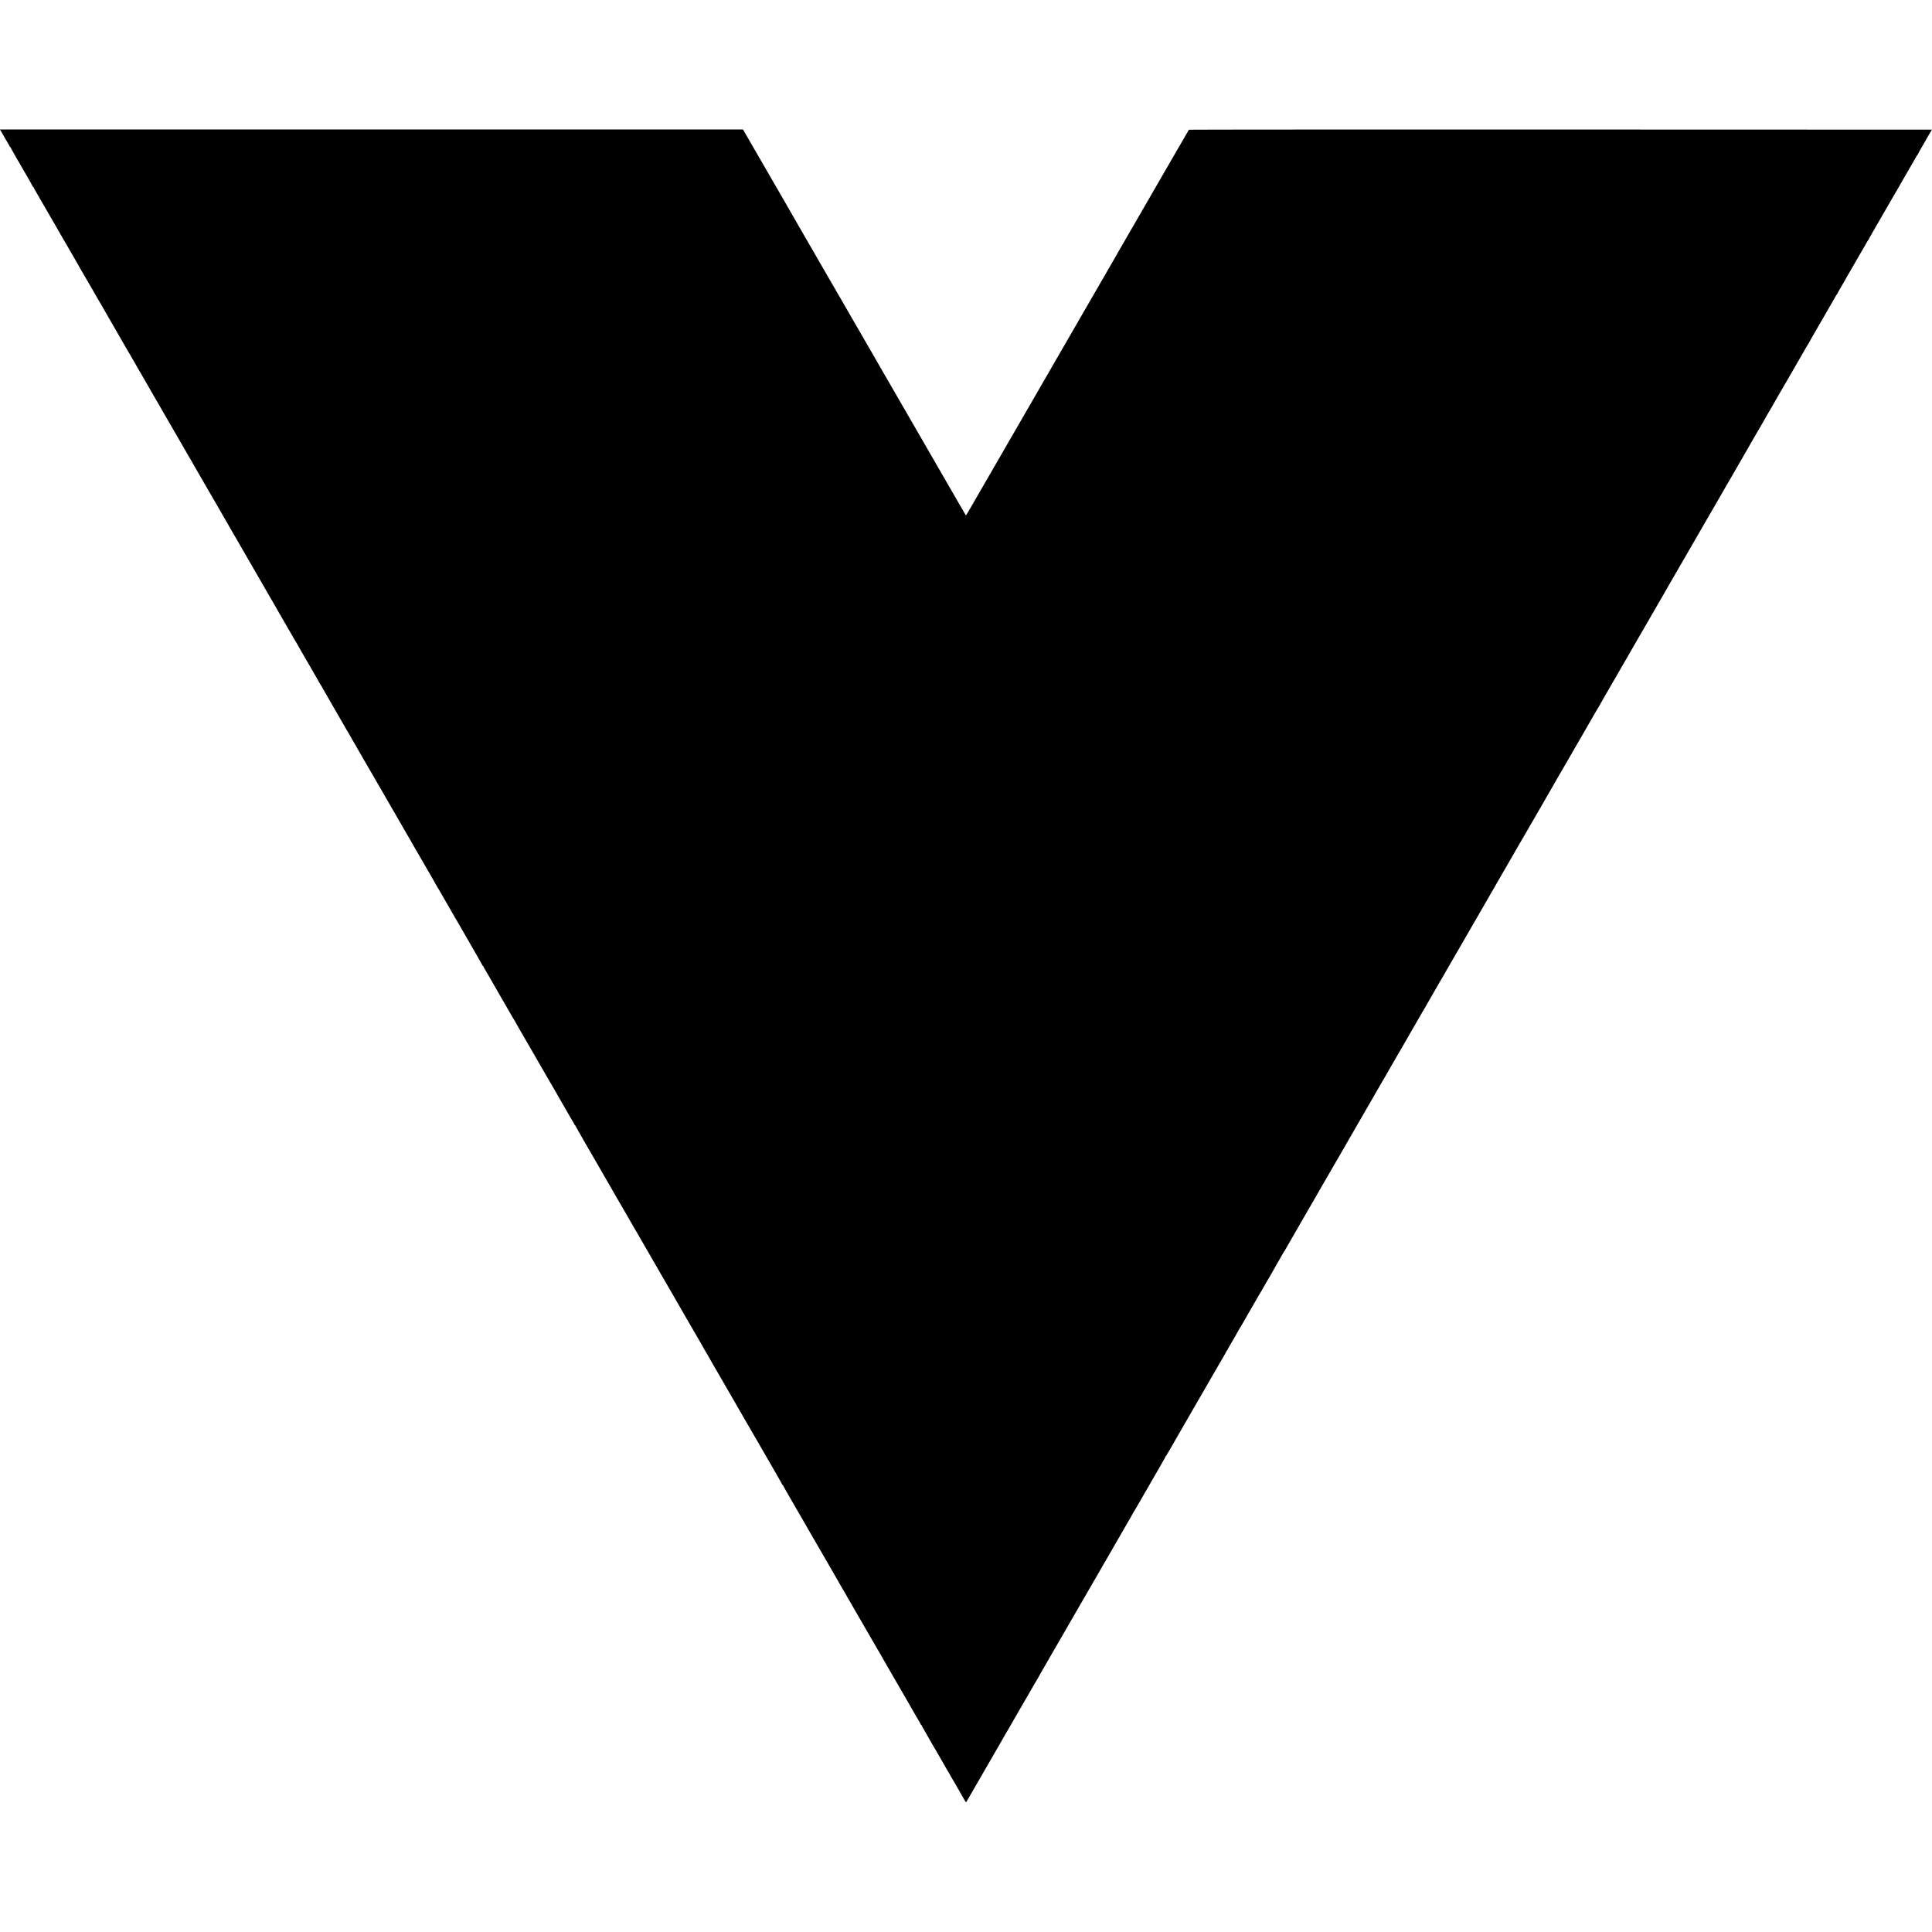
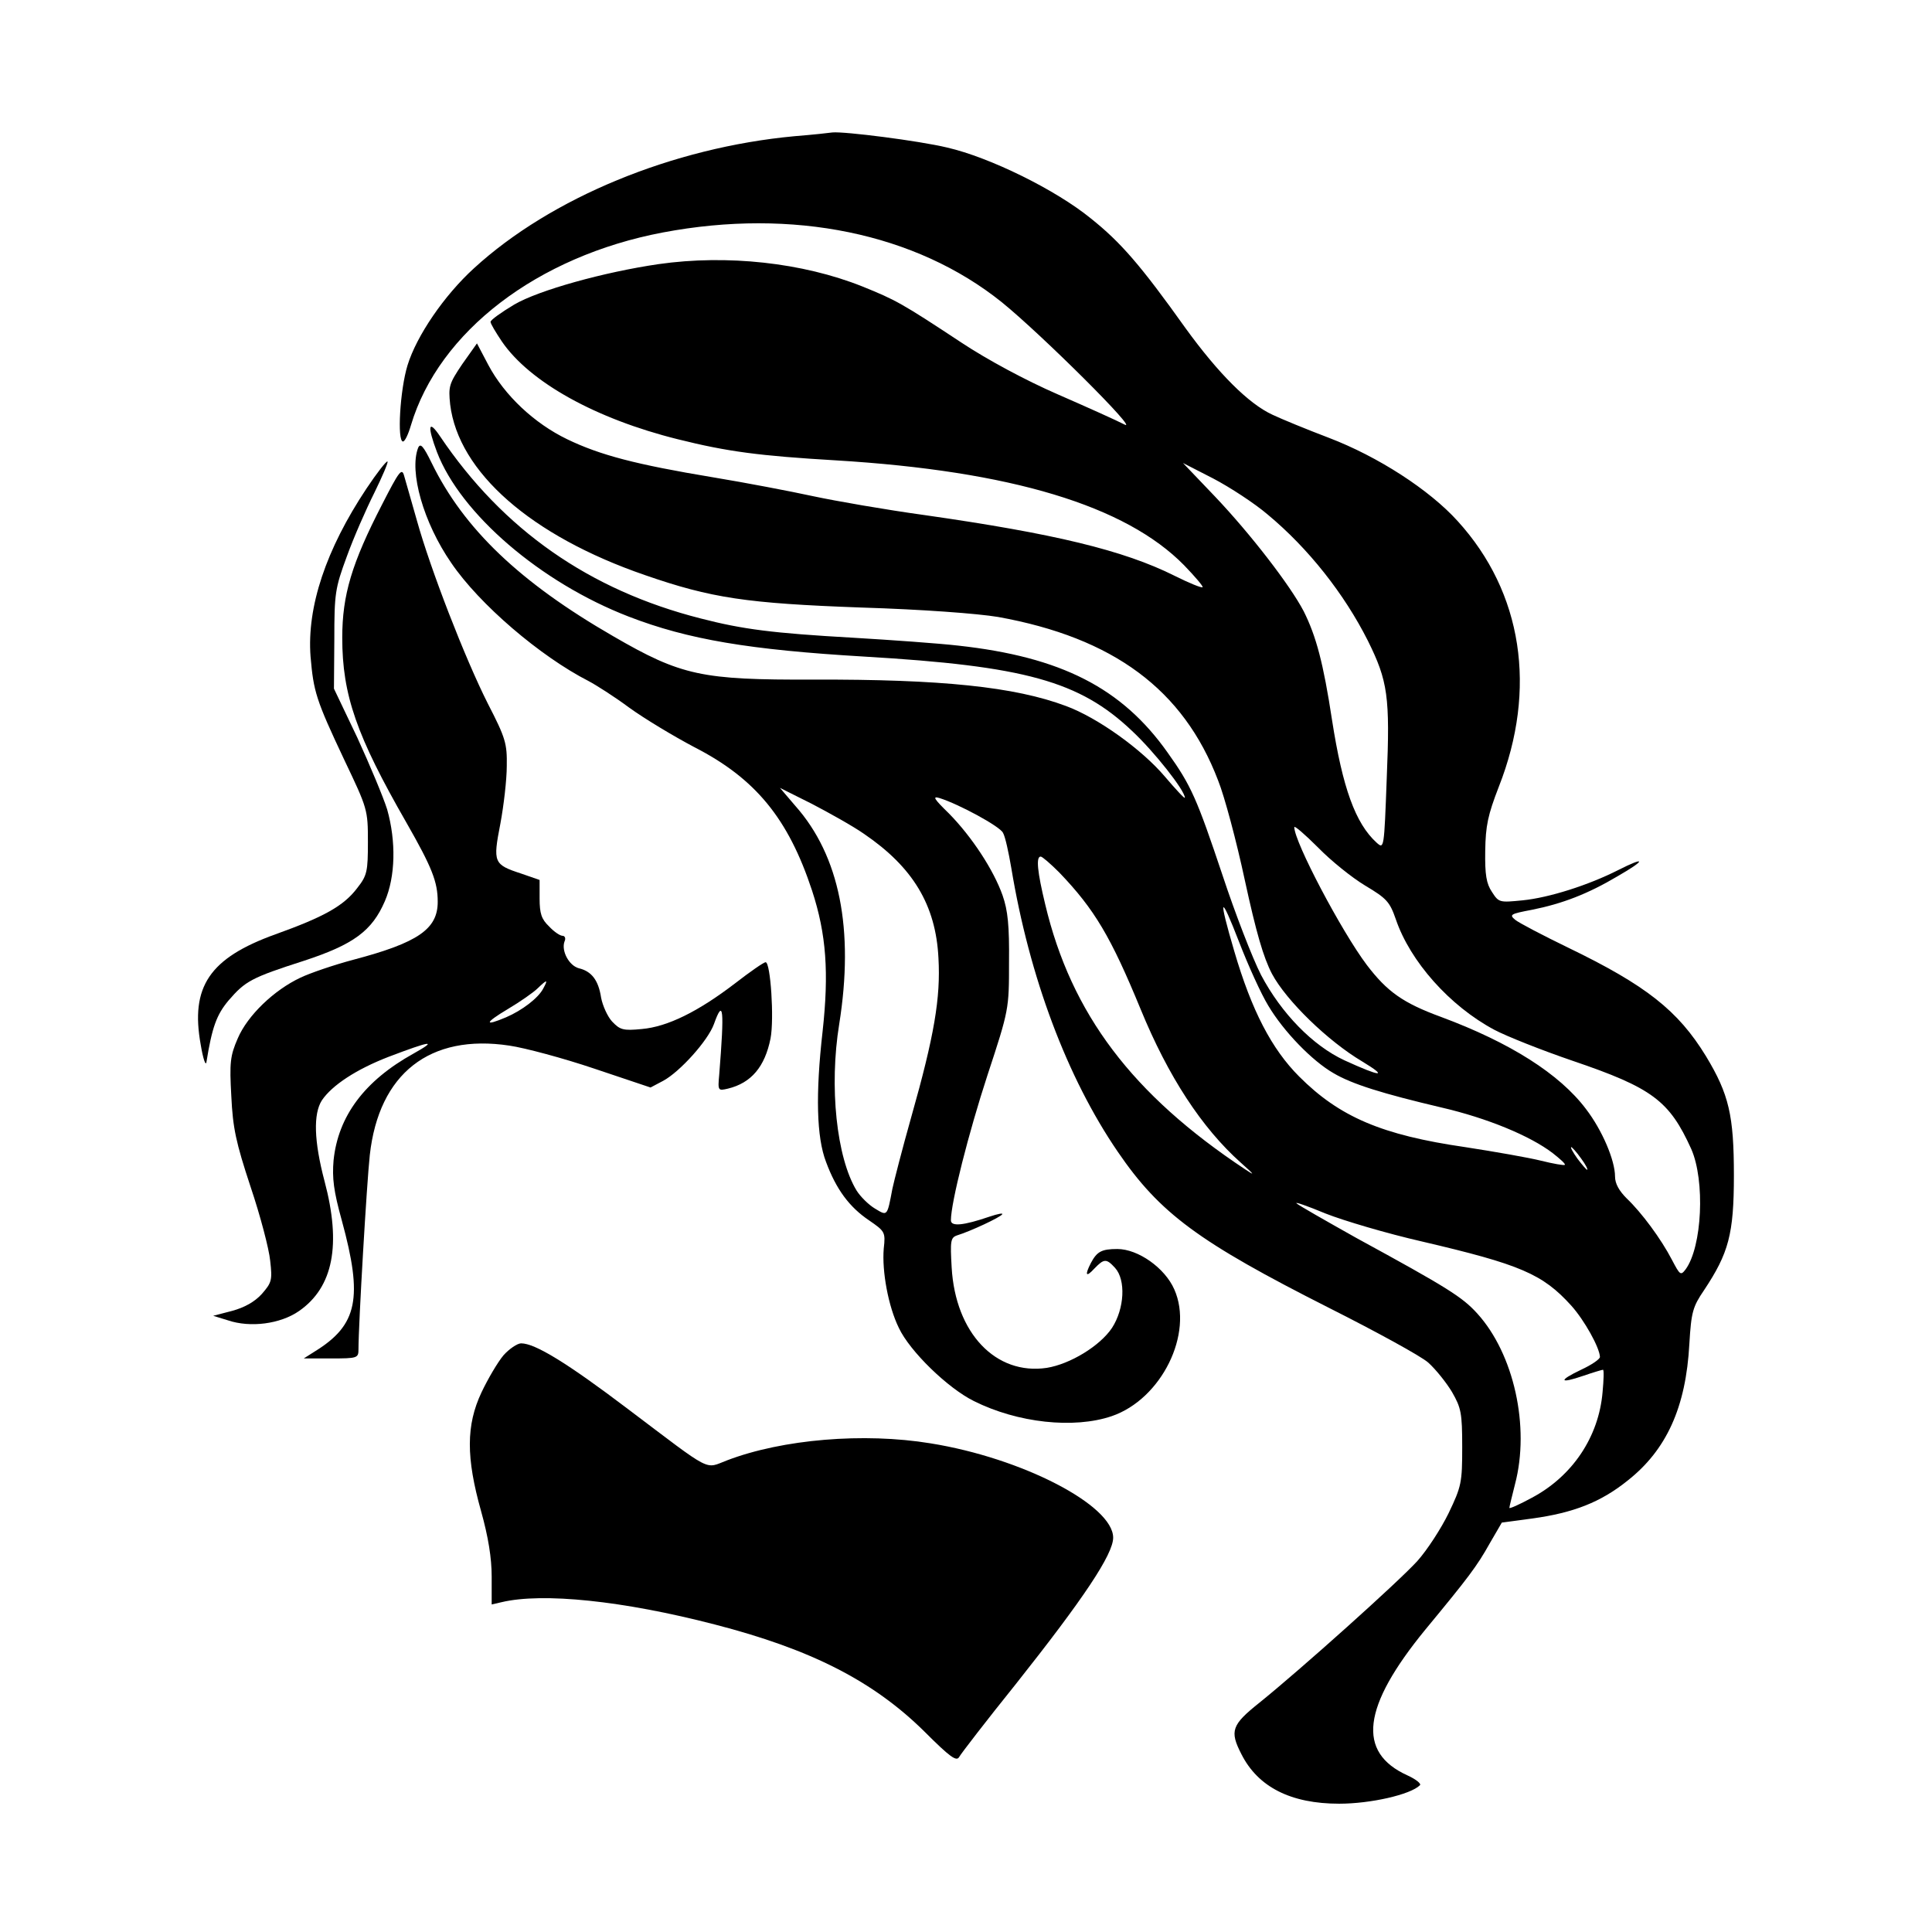
- <svg xmlns="http://www.w3.org/2000/svg" version="1.0" width="16pt" height="16pt" viewBox="0 0 16 16" preserveAspectRatio="xMidYMid meet">
-   <g transform="translate(0,16) scale(0.00032,-0.00032)" fill="#000000" stroke="none">
-     <path d="M18 46618 c45 -75 122 -207 122 -211 0 -2 25 -45 55 -95 30 -50 55 -96 55 -102 0 -5 5 -10 10 -10 6 0 10 -4 10 -9 0 -5 73 -135 161 -288 89 -153 173 -298 187 -323 14 -25 32 -57 41 -72 88 -149 187 -324 189 -335 2 -7 8 -13 13 -13 5 0 9 -4 9 -10 0 -5 46 -89 103 -187 175 -302 490 -846 507 -876 8 -16 20 -36 25 -45 28 -46 290 -498 339 -585 13 -23 74 -129 136 -236 61 -107 123 -215 137 -240 14 -25 29 -50 33 -56 5 -5 23 -37 40 -70 18 -33 38 -67 44 -75 11 -16 21 -33 63 -109 14 -25 29 -50 33 -56 4 -5 21 -35 38 -65 55 -100 261 -455 269 -465 4 -5 14 -21 20 -35 15 -29 41 -75 103 -180 24 -41 52 -88 60 -105 9 -16 57 -100 107 -185 112 -193 362 -626 380 -660 8 -14 23 -38 33 -55 11 -16 23 -37 27 -45 4 -8 26 -46 48 -85 23 -38 53 -90 67 -115 46 -81 64 -113 178 -310 62 -107 121 -210 132 -227 37 -67 56 -99 85 -148 16 -27 32 -57 36 -65 4 -8 15 -27 25 -42 9 -15 53 -89 96 -165 44 -76 177 -307 296 -513 120 -206 268 -463 330 -570 131 -227 117 -203 200 -348 36 -62 73 -125 82 -140 10 -15 21 -34 25 -42 4 -8 20 -37 36 -65 17 -27 38 -65 48 -82 49 -85 64 -111 87 -153 13 -25 28 -49 32 -55 4 -5 78 -134 165 -285 87 -151 166 -288 176 -305 10 -16 26 -43 35 -59 9 -17 125 -217 257 -445 132 -229 253 -441 270 -471 17 -30 45 -79 64 -108 18 -29 33 -54 33 -57 0 -2 20 -37 44 -77 24 -40 123 -212 221 -383 97 -170 190 -330 205 -355 16 -25 39 -65 53 -90 13 -25 81 -144 152 -265 70 -121 137 -238 150 -260 12 -22 37 -65 55 -95 18 -30 43 -73 55 -95 12 -22 48 -85 80 -140 77 -132 163 -280 190 -330 13 -22 71 -123 130 -225 59 -102 116 -199 126 -217 10 -17 29 -50 43 -72 15 -22 26 -43 26 -45 0 -2 27 -50 60 -106 33 -56 60 -103 60 -105 0 -2 55 -98 90 -155 8 -14 182 -316 239 -414 13 -22 45 -79 72 -124 27 -46 49 -86 49 -89 0 -2 14 -24 30 -48 16 -24 30 -46 30 -49 0 -5 74 -135 100 -176 5 -8 24 -42 43 -75 50 -88 58 -101 262 -455 104 -179 199 -345 213 -370 14 -25 28 -49 32 -55 4 -5 17 -26 28 -45 10 -19 62 -109 114 -200 114 -197 133 -230 170 -295 16 -27 33 -57 38 -65 17 -28 96 -165 103 -180 4 -8 16 -28 26 -45 10 -16 77 -131 148 -255 72 -124 181 -313 243 -420 62 -107 121 -209 131 -227 35 -62 323 -560 392 -678 38 -66 83 -145 100 -175 16 -30 33 -59 37 -65 4 -5 17 -27 29 -47 34 -61 56 -100 90 -156 17 -29 31 -55 31 -57 0 -2 17 -32 39 -67 21 -35 134 -229 251 -433 117 -203 235 -407 261 -451 27 -45 49 -85 49 -88 0 -4 8 -19 19 -34 15 -21 200 -341 309 -533 10 -19 33 -58 51 -87 17 -29 31 -54 31 -56 0 -2 25 -44 55 -94 30 -50 55 -95 55 -98 0 -4 6 -15 14 -23 7 -9 27 -41 43 -71 17 -30 170 -297 342 -594 171 -296 311 -542 311 -547 0 -5 5 -9 10 -9 6 0 10 -4 10 -10 0 -5 22 -47 49 -92 27 -46 58 -99 68 -118 24 -43 81 -140 93 -160 5 -8 66 -114 135 -235 69 -121 130 -227 135 -235 12 -21 259 -447 283 -490 10 -19 28 -47 38 -62 11 -14 19 -29 19 -32 0 -3 37 -69 83 -148 99 -170 305 -526 337 -583 13 -22 31 -53 41 -70 11 -16 22 -37 26 -45 7 -14 82 -146 103 -180 14 -24 181 -311 205 -355 13 -22 46 -80 75 -130 29 -49 64 -110 78 -135 14 -25 51 -88 82 -140 31 -52 59 -102 63 -110 4 -8 18 -33 31 -55 205 -353 284 -489 309 -535 17 -30 45 -78 62 -106 18 -28 36 -60 39 -72 4 -12 12 -22 17 -22 5 0 9 -4 9 -10 0 -5 109 -197 241 -427 133 -230 250 -431 259 -448 51 -90 222 -385 280 -485 37 -63 78 -135 92 -160 14 -25 67 -117 118 -205 51 -88 101 -175 111 -193 34 -58 55 -95 149 -257 51 -88 101 -173 110 -190 9 -16 76 -131 147 -255 72 -124 140 -241 151 -260 61 -108 281 -489 355 -615 38 -66 77 -133 87 -150 35 -63 91 -161 100 -175 14 -23 99 -169 128 -220 54 -97 135 -235 142 -245 4 -5 20 -32 35 -60 26 -48 238 -416 276 -480 10 -16 26 -46 37 -65 30 -53 382 -661 403 -695 10 -16 22 -37 26 -45 4 -8 26 -48 50 -88 24 -41 43 -75 43 -77 0 -2 22 -40 50 -85 27 -45 50 -84 50 -86 0 -3 38 -69 83 -147 84 -142 302 -520 340 -587 10 -19 34 -60 52 -90 18 -30 44 -75 57 -100 14 -25 45 -79 70 -120 25 -41 56 -96 70 -121 14 -25 77 -133 138 -240 62 -107 122 -210 132 -229 25 -43 310 -535 337 -581 11 -19 26 -45 34 -59 17 -32 238 -414 266 -460 11 -19 24 -41 28 -49 3 -7 75 -133 160 -278 84 -146 153 -269 153 -274 0 -5 5 -9 10 -9 6 0 10 -4 10 -10 0 -5 82 -150 181 -322 182 -314 201 -346 240 -415 12 -21 80 -139 152 -263 71 -124 141 -245 155 -270 14 -25 28 -49 32 -55 6 -8 145 -248 220 -380 37 -66 209 -362 229 -395 11 -19 24 -42 28 -49 4 -8 67 -118 140 -243 73 -125 133 -230 133 -233 0 -2 15 -28 33 -57 19 -29 47 -78 64 -108 17 -30 53 -93 79 -139 53 -90 82 -141 157 -272 82 -142 115 -199 381 -659 142 -245 268 -463 281 -485 12 -22 71 -125 132 -230 60 -104 172 -298 248 -430 76 -132 146 -253 156 -270 11 -16 22 -36 26 -44 3 -8 30 -54 60 -103 29 -49 53 -91 53 -93 0 -3 18 -34 40 -70 22 -36 40 -67 40 -69 0 -2 37 -66 81 -142 45 -77 98 -168 119 -204 20 -36 47 -81 58 -100 12 -19 27 -47 33 -62 6 -16 15 -28 20 -28 5 0 9 -4 9 -9 0 -6 63 -118 140 -251 77 -133 140 -243 140 -245 0 -2 18 -33 41 -70 22 -37 49 -83 60 -101 10 -19 29 -51 40 -71 25 -45 109 -189 126 -218 7 -11 17 -29 22 -40 6 -11 22 -38 35 -60 14 -22 37 -62 52 -90 14 -27 35 -62 45 -77 11 -14 19 -29 19 -32 0 -3 18 -35 40 -71 22 -36 40 -67 40 -69 0 -2 19 -35 42 -72 23 -38 55 -94 72 -124 26 -47 139 -244 171 -298 6 -9 21 -36 34 -60 28 -48 37 -51 51 -19 6 12 19 36 29 52 10 17 27 46 38 65 11 19 104 181 208 360 103 179 199 345 213 370 14 25 42 74 64 109 21 34 38 65 38 67 0 2 18 33 40 69 22 36 40 67 40 69 0 3 177 310 199 346 16 26 136 234 140 244 2 5 25 44 52 88 27 44 49 81 49 84 0 2 18 34 40 70 22 36 40 67 40 69 0 2 20 36 43 77 35 58 169 289 297 513 9 17 50 86 90 155 40 69 86 150 103 180 16 30 35 62 41 70 6 8 16 24 22 35 35 64 72 129 167 293 59 100 116 199 127 220 11 20 30 53 41 72 43 72 1070 1850 1121 1940 14 25 65 113 113 195 48 83 96 166 107 185 10 19 28 50 38 68 11 18 73 124 137 235 64 111 175 303 246 427 71 124 173 299 225 390 52 91 116 202 143 248 27 45 49 85 49 89 0 4 6 14 14 22 7 9 28 43 46 76 26 47 251 436 378 655 11 19 29 51 40 70 11 19 101 176 201 348 99 172 181 317 181 323 0 5 5 9 10 9 6 0 10 5 10 11 0 6 8 23 18 37 11 15 32 52 49 82 16 30 130 228 253 440 122 212 234 405 248 430 13 25 39 70 57 100 39 65 69 117 130 225 25 44 50 87 55 95 12 19 78 134 220 380 61 107 129 224 150 260 161 277 222 382 246 425 15 28 47 83 71 123 24 41 43 78 43 83 0 5 4 9 8 9 4 0 13 12 19 28 7 15 23 45 36 67 66 110 277 478 277 483 0 3 6 13 14 21 7 9 27 41 43 71 17 30 45 80 63 110 34 57 375 649 394 685 6 11 16 27 22 35 6 8 26 42 44 75 18 33 41 74 51 90 10 17 24 41 32 55 54 97 72 128 88 152 11 14 19 28 19 30 0 3 79 141 175 308 96 167 175 305 175 308 0 3 6 13 14 21 7 9 26 39 41 66 33 60 276 483 338 587 24 40 46 80 50 88 4 8 13 24 20 35 14 23 95 163 125 215 11 19 52 91 92 160 40 69 80 139 90 155 9 17 103 179 207 360 105 182 200 346 211 365 103 181 463 802 489 845 7 11 15 27 19 35 4 8 29 51 55 95 64 110 828 1433 848 1470 9 17 24 41 33 55 9 14 29 48 45 77 15 28 52 93 82 145 30 51 62 107 71 123 17 30 231 398 400 690 51 88 103 179 115 202 12 23 26 48 32 55 6 7 24 38 40 68 17 30 61 107 98 170 37 63 84 144 103 180 19 36 41 72 48 81 8 8 14 18 14 21 0 4 27 51 59 106 32 55 72 124 89 154 16 29 71 125 122 213 51 88 104 180 118 205 13 25 28 50 32 55 4 6 17 26 28 45 11 19 45 80 77 135 31 55 66 116 77 135 11 19 88 152 171 295 401 694 620 1072 650 1125 11 19 87 152 170 295 83 143 158 273 166 288 9 16 21 36 26 45 6 9 31 52 55 96 25 43 54 94 66 115 11 20 95 164 186 321 91 157 173 299 182 315 9 17 26 46 37 65 12 19 66 114 121 210 56 96 108 186 117 200 8 14 24 40 34 59 24 45 383 664 412 713 5 9 17 29 26 45 15 28 120 210 241 419 36 61 68 117 72 125 4 8 12 23 19 34 35 57 245 420 262 453 11 20 35 61 53 90 17 29 32 54 32 56 0 3 28 51 62 108 33 57 70 119 80 138 10 19 23 42 28 50 5 8 32 53 59 100 27 47 149 258 271 470 122 212 234 405 248 430 30 53 62 108 80 135 6 11 15 27 19 35 4 8 85 150 181 315 96 165 187 323 202 350 31 56 116 202 130 225 5 8 25 42 43 75 19 33 92 159 162 280 149 257 157 271 202 350 19 33 38 67 43 75 9 14 228 392 275 475 12 22 55 96 95 165 40 69 80 139 90 155 24 42 202 350 221 383 9 15 27 47 41 72 14 25 75 131 136 236 61 106 121 210 134 232 99 172 271 470 279 482 5 8 23 40 40 70 18 30 81 141 142 245 60 105 121 210 135 235 14 25 71 124 127 220 56 96 143 247 194 335 51 88 96 167 102 175 14 24 180 311 204 355 23 43 340 590 356 615 5 8 50 87 101 175 171 301 517 898 582 1008 25 43 46 81 46 83 0 2 12 23 27 47 14 23 40 67 56 97 16 30 35 62 42 70 7 8 15 22 18 30 4 8 20 38 37 65 16 28 33 57 37 65 6 12 111 196 143 250 5 8 55 95 112 193 57 98 113 195 126 215 12 20 27 46 32 57 6 11 14 27 20 35 5 8 76 130 156 270 80 140 165 287 187 325 23 39 52 90 66 115 13 25 30 52 37 61 8 8 14 18 14 21 0 4 41 77 92 165 50 87 175 302 276 478 101 176 208 360 236 408 28 49 67 117 86 152 19 35 41 70 48 77 6 6 12 15 12 19 0 7 124 224 167 291 12 21 23 40 23 42 0 2 21 40 46 83 26 43 55 92 64 109 54 95 327 568 354 614 19 30 45 75 59 100 71 128 82 145 89 148 4 2 8 8 8 13 0 5 42 82 94 172 311 538 496 858 518 897 14 25 40 70 58 100 18 30 42 71 53 90 10 19 79 139 152 265 73 127 142 246 153 265 10 19 43 76 72 125 29 50 63 108 75 130 65 116 80 140 87 143 4 2 8 8 8 12 0 8 114 212 140 250 6 8 14 24 20 35 5 11 54 97 108 190 l100 170 -9611 3 c-5286 1 -9614 -1 -9618 -5 -5 -6 -419 -719 -619 -1068 -89 -155 -267 -463 -323 -560 -38 -66 -81 -140 -95 -165 -31 -56 -263 -457 -526 -910 -110 -190 -224 -388 -254 -440 -29 -52 -61 -109 -71 -125 -23 -39 -243 -420 -268 -465 -11 -19 -204 -352 -428 -740 -224 -388 -477 -826 -563 -975 -85 -148 -185 -322 -222 -385 -37 -63 -120 -207 -185 -320 -65 -113 -177 -306 -248 -430 -72 -124 -172 -297 -222 -385 -51 -88 -142 -245 -202 -350 -131 -226 -247 -427 -408 -705 -65 -113 -249 -432 -410 -710 -160 -278 -388 -673 -506 -877 -118 -205 -216 -373 -219 -373 -3 0 -52 82 -109 183 -58 100 -144 250 -192 332 -95 164 -402 696 -647 1120 -85 149 -228 396 -317 550 -212 365 -982 1700 -1008 1745 -10 19 -43 76 -72 125 -29 50 -64 110 -77 135 -14 25 -63 110 -110 190 -47 80 -96 165 -110 190 -14 25 -99 171 -188 325 -89 154 -174 300 -188 325 -13 25 -64 113 -112 195 -48 83 -140 242 -205 355 -65 113 -183 317 -263 454 -79 137 -152 264 -163 282 -50 89 -335 583 -354 614 -12 19 -34 58 -50 85 -15 28 -129 226 -253 440 -124 215 -235 408 -247 430 -12 22 -69 121 -127 220 -58 99 -226 389 -373 645 -148 256 -324 561 -392 678 -67 117 -134 232 -147 255 -13 23 -33 59 -46 80 l-22 37 -9615 0 -9615 0 20 -32z" />
+ <svg xmlns="http://www.w3.org/2000/svg" version="1.0" width="512pt" height="512pt" viewBox="0 0 512 512" preserveAspectRatio="xMidYMid meet">
+   <g transform="translate(0,512) scale(0.1,-0.1)" fill="#000000" stroke="none">
+     <path d="M2105 4759 c-322 -30 -645 -163 -849 -350 -79 -72 -152 -179 -176 -257 -20 -65 -28 -202 -12 -202 5 0 14 19 21 43 74 248 335 448 668 511 344 65 670 -2 898 -185 106 -86 367 -346 325 -324 -19 10 -99 46 -177 80 -85 37 -187 92 -255 137 -159 105 -174 113 -263 149 -158 63 -358 85 -540 59 -144 -21 -317 -69 -382 -107 -35 -21 -63 -41 -63 -46 0 -5 14 -28 30 -52 74 -108 249 -205 466 -259 132 -33 216 -44 419 -56 464 -28 768 -120 923 -278 29 -30 51 -56 49 -58 -2 -3 -36 11 -74 30 -136 68 -320 112 -663 161 -102 14 -234 37 -295 50 -60 13 -180 36 -265 50 -205 34 -300 59 -387 101 -87 42 -166 116 -209 197 l-30 57 -39 -55 c-35 -52 -37 -59 -32 -107 22 -179 214 -348 516 -452 176 -61 269 -75 573 -86 163 -5 309 -16 363 -25 305 -55 491 -192 583 -433 17 -42 49 -162 71 -265 30 -138 49 -204 72 -248 38 -71 148 -178 239 -232 71 -43 49 -41 -47 3 -84 39 -167 124 -221 226 -23 45 -69 164 -102 264 -68 203 -83 238 -146 326 -121 171 -282 253 -554 283 -52 6 -178 15 -280 21 -211 12 -291 22 -403 51 -295 75 -524 235 -691 483 -31 46 -34 27 -8 -42 63 -164 275 -346 508 -436 158 -61 320 -88 624 -106 426 -25 571 -65 710 -197 59 -55 140 -158 140 -177 0 -4 -24 22 -53 56 -61 72 -178 156 -262 187 -136 51 -330 71 -670 70 -295 -1 -349 10 -530 115 -248 143 -396 285 -481 459 -22 45 -30 54 -36 40 -24 -63 14 -198 88 -305 74 -109 235 -247 364 -313 19 -10 68 -41 107 -70 40 -29 118 -76 173 -105 162 -83 249 -189 312 -380 38 -116 45 -218 28 -373 -19 -167 -16 -281 9 -346 27 -73 62 -120 114 -155 42 -29 44 -31 39 -75 -5 -60 12 -153 40 -210 29 -62 130 -160 199 -194 116 -58 265 -74 365 -40 132 45 218 219 166 336 -25 57 -96 107 -151 107 -42 0 -54 -7 -70 -37 -17 -33 -13 -39 9 -15 26 27 32 27 55 2 29 -32 25 -108 -8 -159 -32 -48 -111 -96 -173 -106 -135 -20 -242 92 -252 266 -4 70 -3 79 14 85 36 11 115 48 120 56 3 4 -12 1 -33 -6 -70 -24 -103 -27 -103 -10 0 47 47 232 97 385 57 173 57 175 57 299 1 96 -3 137 -17 177 -24 68 -82 156 -142 217 -40 39 -45 47 -25 41 51 -16 160 -75 168 -92 6 -10 15 -52 22 -93 48 -290 148 -556 282 -752 112 -164 214 -239 560 -414 125 -63 244 -128 263 -145 20 -18 48 -53 63 -78 24 -42 27 -55 27 -146 0 -94 -2 -104 -36 -175 -20 -41 -57 -98 -83 -127 -51 -56 -310 -288 -418 -375 -74 -59 -80 -75 -48 -137 44 -87 131 -131 259 -131 83 0 189 24 214 49 4 4 -11 16 -33 26 -135 61 -120 182 47 386 114 138 137 168 171 229 l32 55 82 11 c108 15 180 43 251 100 103 81 155 194 164 363 5 84 9 98 39 142 65 98 79 148 79 304 0 159 -13 215 -74 316 -74 121 -159 188 -366 288 -66 32 -129 65 -139 73 -17 14 -14 16 44 27 80 16 148 42 227 89 75 43 76 54 1 16 -79 -40 -183 -73 -253 -80 -61 -6 -63 -6 -81 22 -15 22 -19 46 -18 109 1 67 7 95 36 170 102 259 63 515 -109 704 -75 83 -211 171 -342 221 -58 22 -126 50 -149 61 -63 29 -143 109 -230 229 -119 167 -172 228 -251 291 -93 76 -268 162 -381 188 -75 18 -272 43 -304 40 -6 -1 -51 -6 -101 -10z m1255 -1003 c107 -89 202 -209 265 -334 53 -107 59 -148 50 -365 -7 -187 -7 -188 -27 -170 -56 51 -90 145 -118 325 -23 151 -42 222 -75 288 -36 69 -141 205 -235 304 l-85 89 80 -41 c44 -23 110 -66 145 -96z m-1070 -846 c129 -88 190 -188 197 -329 6 -105 -11 -206 -72 -421 -24 -85 -46 -171 -50 -190 -14 -74 -13 -73 -46 -53 -17 10 -39 32 -49 48 -53 87 -73 275 -46 441 40 251 1 446 -116 578 l-41 48 84 -42 c46 -24 109 -59 139 -80z m1328 -137 c57 -34 65 -43 81 -89 38 -112 143 -230 261 -293 32 -17 125 -54 207 -82 212 -72 257 -106 315 -234 37 -84 29 -259 -15 -319 -13 -17 -15 -15 -36 25 -29 56 -81 126 -120 163 -20 20 -31 39 -31 58 0 43 -34 123 -77 179 -70 93 -201 176 -384 244 -101 37 -143 67 -197 138 -67 89 -192 326 -192 365 0 5 28 -19 63 -54 34 -35 90 -80 125 -101z m-811 35 c94 -98 137 -171 216 -363 73 -178 162 -314 265 -406 37 -33 39 -36 12 -18 -299 198 -461 412 -530 702 -21 87 -25 127 -12 127 4 0 26 -19 49 -42z m554 -353 c41 -69 117 -147 173 -179 49 -29 129 -54 286 -91 121 -28 235 -75 295 -121 19 -15 34 -28 32 -31 -2 -2 -31 3 -63 11 -32 8 -123 24 -201 36 -221 32 -333 80 -440 187 -73 73 -126 175 -172 332 -43 146 -38 156 13 24 24 -62 58 -137 77 -168z m829 -405 c12 -16 19 -30 16 -30 -2 0 -14 14 -26 30 -12 17 -19 30 -16 30 2 0 14 -13 26 -30z m-422 -220 c261 -61 320 -86 396 -170 35 -39 75 -111 76 -136 0 -6 -22 -21 -50 -34 -61 -29 -58 -38 6 -16 26 9 50 16 52 16 3 0 2 -27 -1 -59 -10 -119 -80 -223 -187 -280 -33 -18 -60 -30 -60 -27 0 3 7 31 15 63 40 152 -3 345 -100 452 -40 44 -78 68 -320 200 -82 46 -154 87 -159 92 -6 5 29 -7 77 -27 48 -19 163 -53 255 -74z" />
+     <path d="M971 3825 c-107 -161 -158 -313 -148 -445 8 -93 14 -114 90 -275 61 -128 62 -131 62 -216 0 -78 -2 -89 -28 -122 -36 -48 -89 -77 -217 -123 -175 -63 -226 -139 -198 -293 6 -36 13 -57 15 -46 15 93 27 126 59 164 44 51 60 60 200 105 131 43 180 79 214 158 28 65 30 158 6 243 -10 32 -46 118 -79 190 l-62 130 1 130 c0 122 2 136 33 220 18 50 51 125 73 169 21 43 37 80 35 83 -3 2 -28 -30 -56 -72z" />
+     <path d="M1013 3784 c-81 -157 -106 -241 -106 -354 0 -152 38 -260 170 -490 68 -119 83 -157 83 -210 0 -72 -52 -108 -222 -153 -53 -14 -117 -36 -142 -48 -70 -33 -140 -100 -166 -161 -20 -46 -22 -64 -17 -153 4 -84 12 -122 51 -240 26 -77 49 -165 52 -196 6 -52 4 -58 -22 -88 -19 -21 -46 -36 -79 -45 l-50 -13 39 -12 c59 -20 139 -10 189 25 90 63 112 175 67 344 -28 106 -30 178 -7 214 27 40 91 82 176 115 113 43 133 46 67 9 -130 -72 -200 -166 -212 -283 -4 -47 0 -81 22 -160 56 -205 42 -276 -71 -346 l-30 -19 73 0 c69 0 72 1 72 24 0 66 22 442 30 515 24 216 159 322 370 290 41 -6 142 -33 225 -61 l149 -50 34 18 c44 24 118 106 134 150 25 70 28 41 14 -134 -4 -43 -3 -43 23 -37 62 15 98 58 113 133 10 52 0 202 -13 202 -5 0 -41 -25 -81 -56 -98 -75 -179 -115 -247 -121 -50 -5 -58 -2 -79 20 -12 13 -25 42 -29 63 -7 46 -25 70 -59 78 -26 7 -47 46 -38 71 4 8 1 15 -5 15 -7 0 -23 11 -36 25 -20 19 -25 34 -25 74 l0 49 -49 17 c-73 24 -75 29 -55 132 9 48 17 117 17 153 1 59 -3 74 -50 165 -61 121 -152 356 -188 485 -15 52 -30 106 -34 119 -6 22 -13 13 -58 -75z m427 -1283 c-13 -26 -57 -59 -99 -77 -59 -25 -57 -15 5 22 32 19 68 44 79 55 25 24 28 24 15 0z" />
+     <path d="M1334 1528 c-15 -18 -41 -62 -58 -98 -41 -87 -41 -173 -1 -315 19 -68 28 -124 28 -173 l0 -74 26 6 c109 26 322 4 565 -59 256 -66 420 -150 555 -283 69 -69 86 -81 93 -68 5 9 72 96 150 193 180 227 258 344 258 388 0 86 -241 211 -484 250 -177 29 -392 11 -539 -45 -61 -23 -35 -36 -263 136 -161 122 -246 174 -283 174 -10 0 -32 -15 -47 -32z" />
  </g>
</svg>
